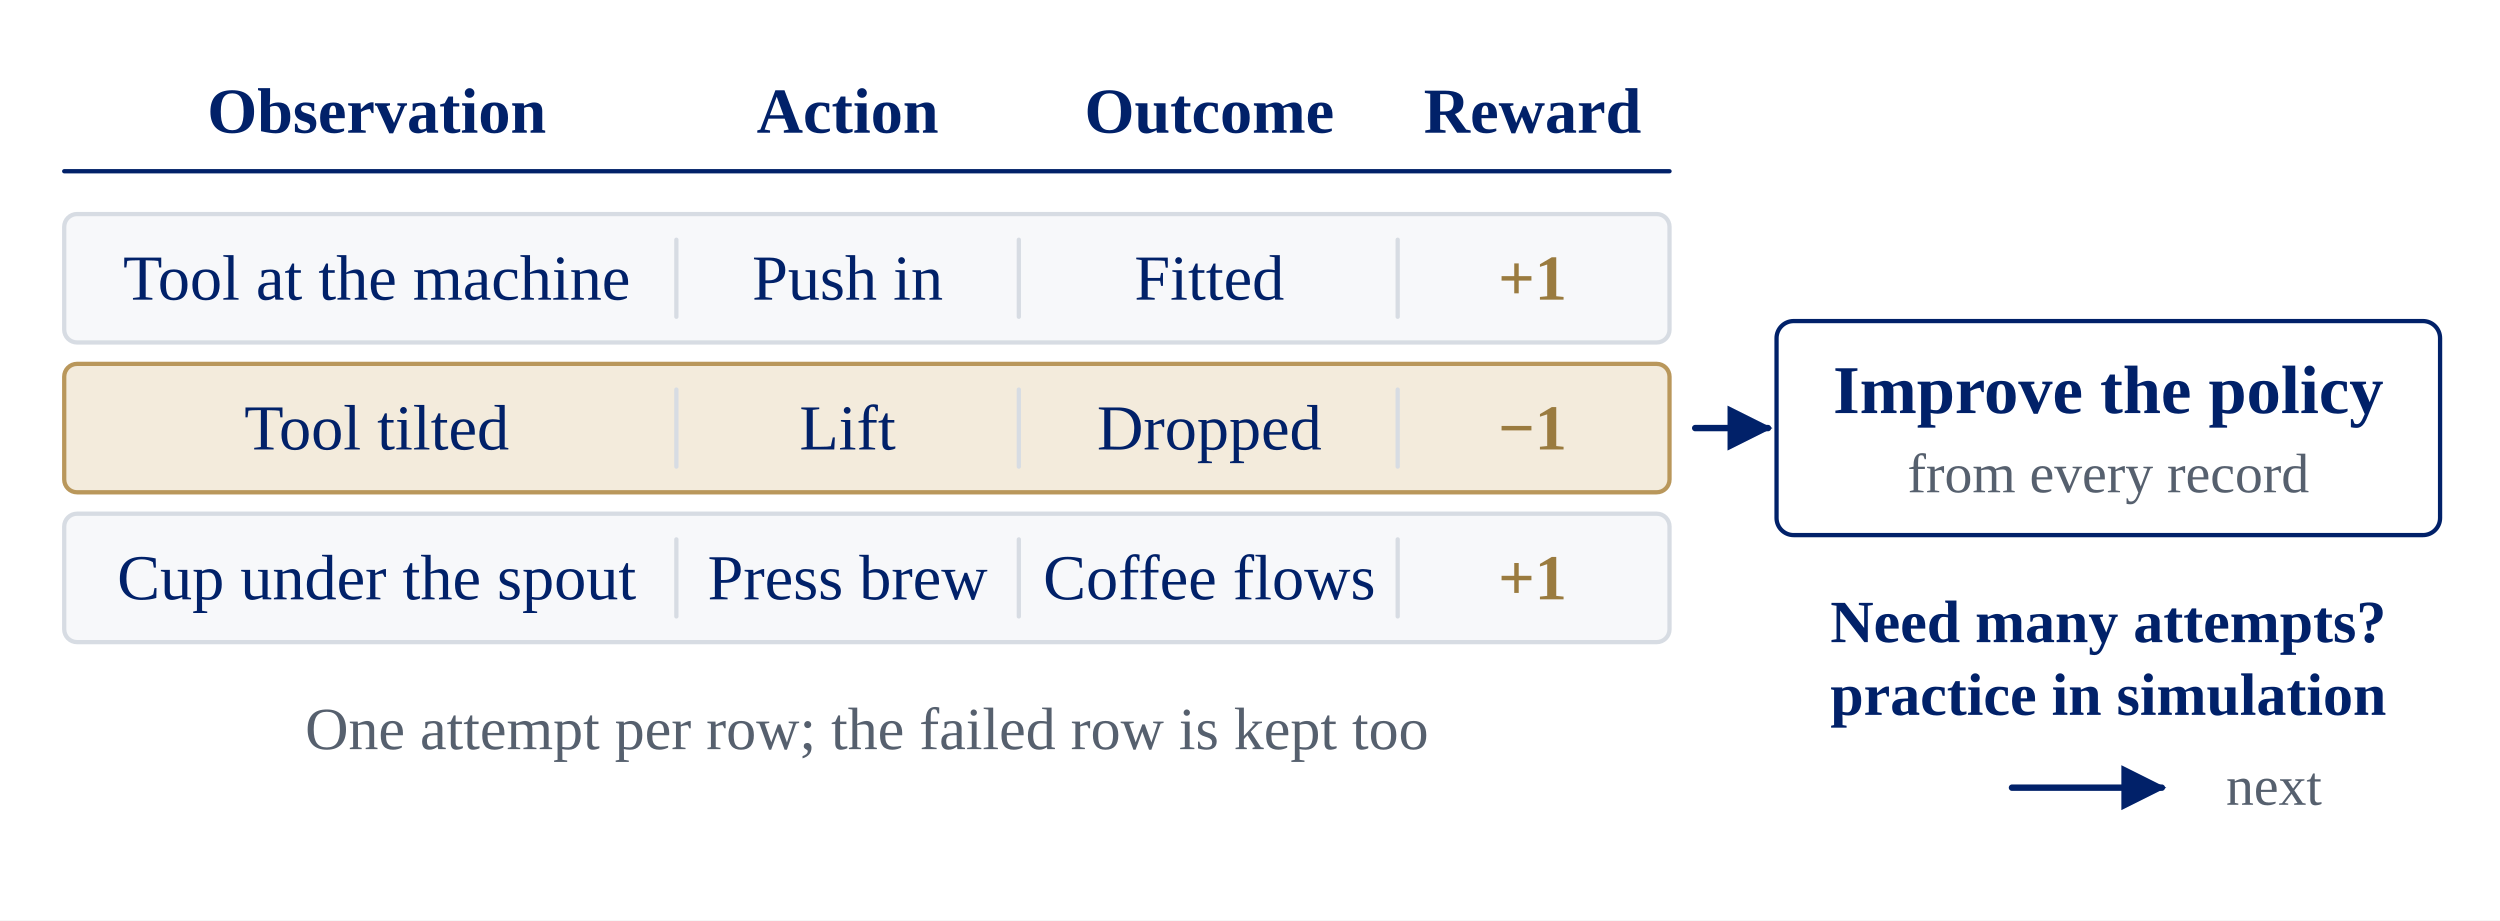
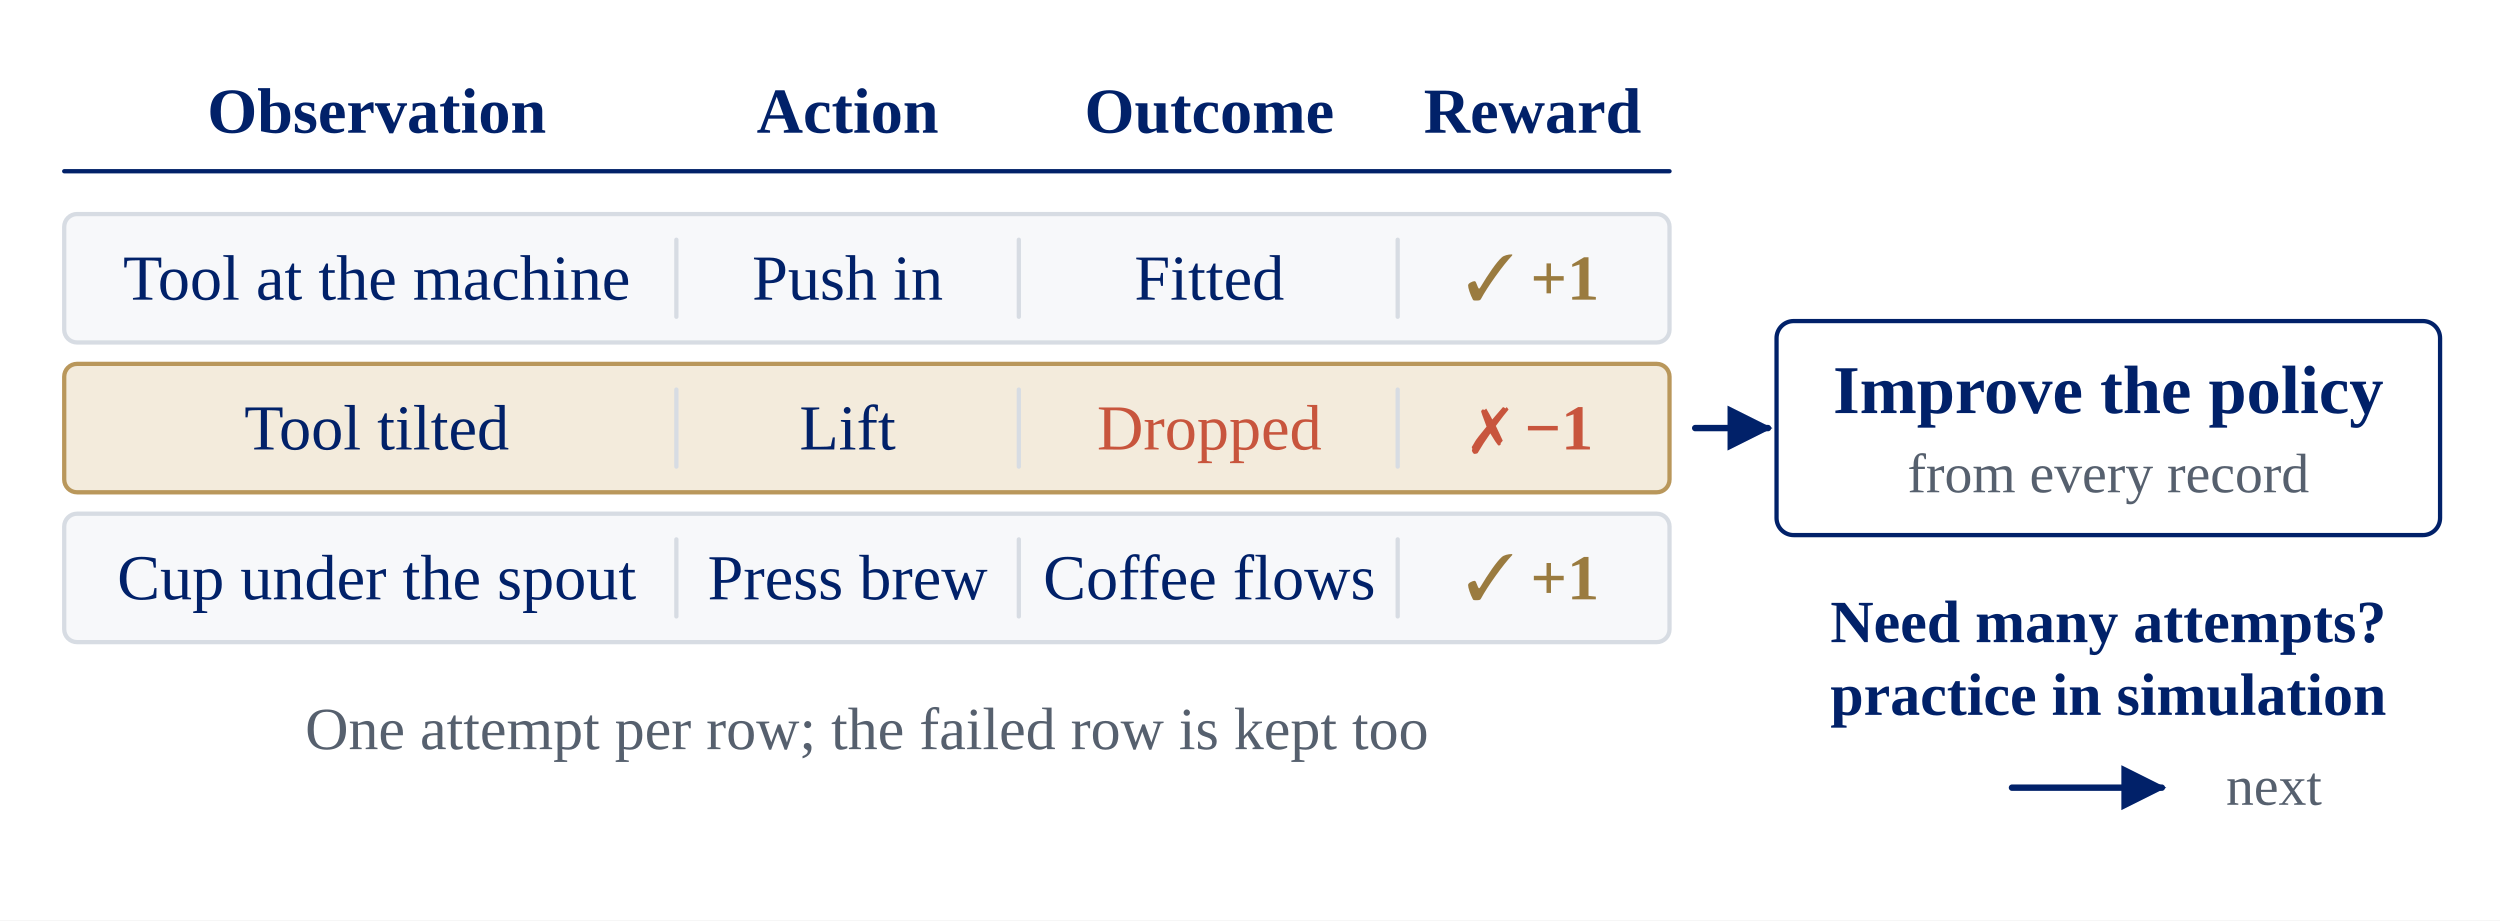
<svg xmlns="http://www.w3.org/2000/svg" id="w09-experience-records" class="mechanism-svg" viewBox="0 0 1168 430" role="img" aria-labelledby="w09-experience-records-title w09-experience-records-desc">
  <style>#w09-experience-records text{font-family:inherit} #w09-experience-records [data-panel-step]{visibility:hidden;opacity:0} #w09-experience-records [data-panel-step].is-active{visibility:visible;opacity:1}</style>
  <defs>
    <marker id="w09-experience-records-arrow" viewBox="0 0 10 10" refX="9" refY="5" markerWidth="7" markerHeight="7" orient="auto-start-reverse">
      <path d="M0 0 L10 5 L0 10 z" fill="#012169" />
    </marker>
  </defs>
  <rect width="1168" height="430" fill="white" />
  <g font-size="30" font-weight="700" text-anchor="middle" fill="#012169">
    <text x="176" y="62">Observation</text>
    <text x="396" y="62">Action</text>
    <text x="565" y="62">Outcome</text>
    <text x="716" y="62">Reward</text>
  </g>
  <path d="M30 80 L780 80" fill="none" stroke="#012169" stroke-width="2" stroke-linecap="round" />
  <rect x="30" y="100" width="750" height="60" rx="6" fill="#F7F8FA" stroke="#D7DCE3" stroke-width="2" />
  <rect x="30" y="170" width="750" height="60" rx="6" fill="#f3ebdc" stroke="#b9975b" stroke-width="2" />
  <rect x="30" y="240" width="750" height="60" rx="6" fill="#F7F8FA" stroke="#D7DCE3" stroke-width="2" />
  <path d="M316 112 L316 148" stroke="#D7DCE3" stroke-width="2" stroke-linecap="round" />
  <path d="M476 112 L476 148" stroke="#D7DCE3" stroke-width="2" stroke-linecap="round" />
  <path d="M653 112 L653 148" stroke="#D7DCE3" stroke-width="2" stroke-linecap="round" />
  <path d="M316 182 L316 218" stroke="#D7DCE3" stroke-width="2" stroke-linecap="round" />
  <path d="M476 182 L476 218" stroke="#D7DCE3" stroke-width="2" stroke-linecap="round" />
  <path d="M653 182 L653 218" stroke="#D7DCE3" stroke-width="2" stroke-linecap="round" />
  <path d="M316 252 L316 288" stroke="#D7DCE3" stroke-width="2" stroke-linecap="round" />
  <path d="M476 252 L476 288" stroke="#D7DCE3" stroke-width="2" stroke-linecap="round" />
  <path d="M653 252 L653 288" stroke="#D7DCE3" stroke-width="2" stroke-linecap="round" />
  <g font-size="30" text-anchor="middle" fill="#012169">
    <text x="176" y="140">Tool at the machine</text>
    <text x="396" y="140">Push in</text>
    <text x="565" y="140">Fitted</text>
-     <text x="716" y="140" font-weight="700" fill="#9A7B3F">+1</text>
+     <text x="716" y="140" font-weight="700" fill="#9A7B3F">✓ +1</text>
    <text x="176" y="210">Tool tilted</text>
    <text x="396" y="210">Lift</text>
-     <text x="565" y="210">Dropped</text>
-     <text x="716" y="210" font-weight="700" fill="#9A7B3F">−1</text>
+     <text x="565" y="210" fill="#C8553D">Dropped</text>
+     <text x="716" y="210" font-weight="700" fill="#C8553D">✗ −1</text>
    <text x="176" y="280">Cup under the spout</text>
    <text x="396" y="280">Press brew</text>
    <text x="565" y="280">Coffee flows</text>
-     <text x="716" y="280" font-weight="700" fill="#9A7B3F">+1</text>
+     <text x="716" y="280" font-weight="700" fill="#9A7B3F">✓ +1</text>
  </g>
  <text x="405" y="350" font-size="28" text-anchor="middle" fill="#56606E">One attempt per row; the failed row is kept too</text>
  <path d="M792 200 L826 200" fill="none" stroke="#012169" stroke-width="3" stroke-linecap="round" stroke-linejoin="round" marker-end="url(#w09-experience-records-arrow)" />
  <rect x="830" y="150" width="310" height="100" rx="8" fill="white" stroke="#012169" stroke-width="2" />
  <text x="985" y="193" font-size="32" font-weight="700" text-anchor="middle" fill="#012169">Improve the policy</text>
  <text x="985" y="230" font-size="26" text-anchor="middle" fill="#56606E">from every record</text>
  <text x="985" y="300" font-size="28" font-weight="600" text-anchor="middle" fill="#012169">Need many attempts?</text>
  <text x="985" y="334" font-size="28" font-weight="600" text-anchor="middle" fill="#012169">practice in simulation</text>
  <path d="M940 368 L1010 368" fill="none" stroke="#012169" stroke-width="3" stroke-linecap="round" stroke-linejoin="round" marker-end="url(#w09-experience-records-arrow)" />
  <text x="1040" y="376" font-size="26" text-anchor="start" fill="#56606E">next</text>
</svg>
